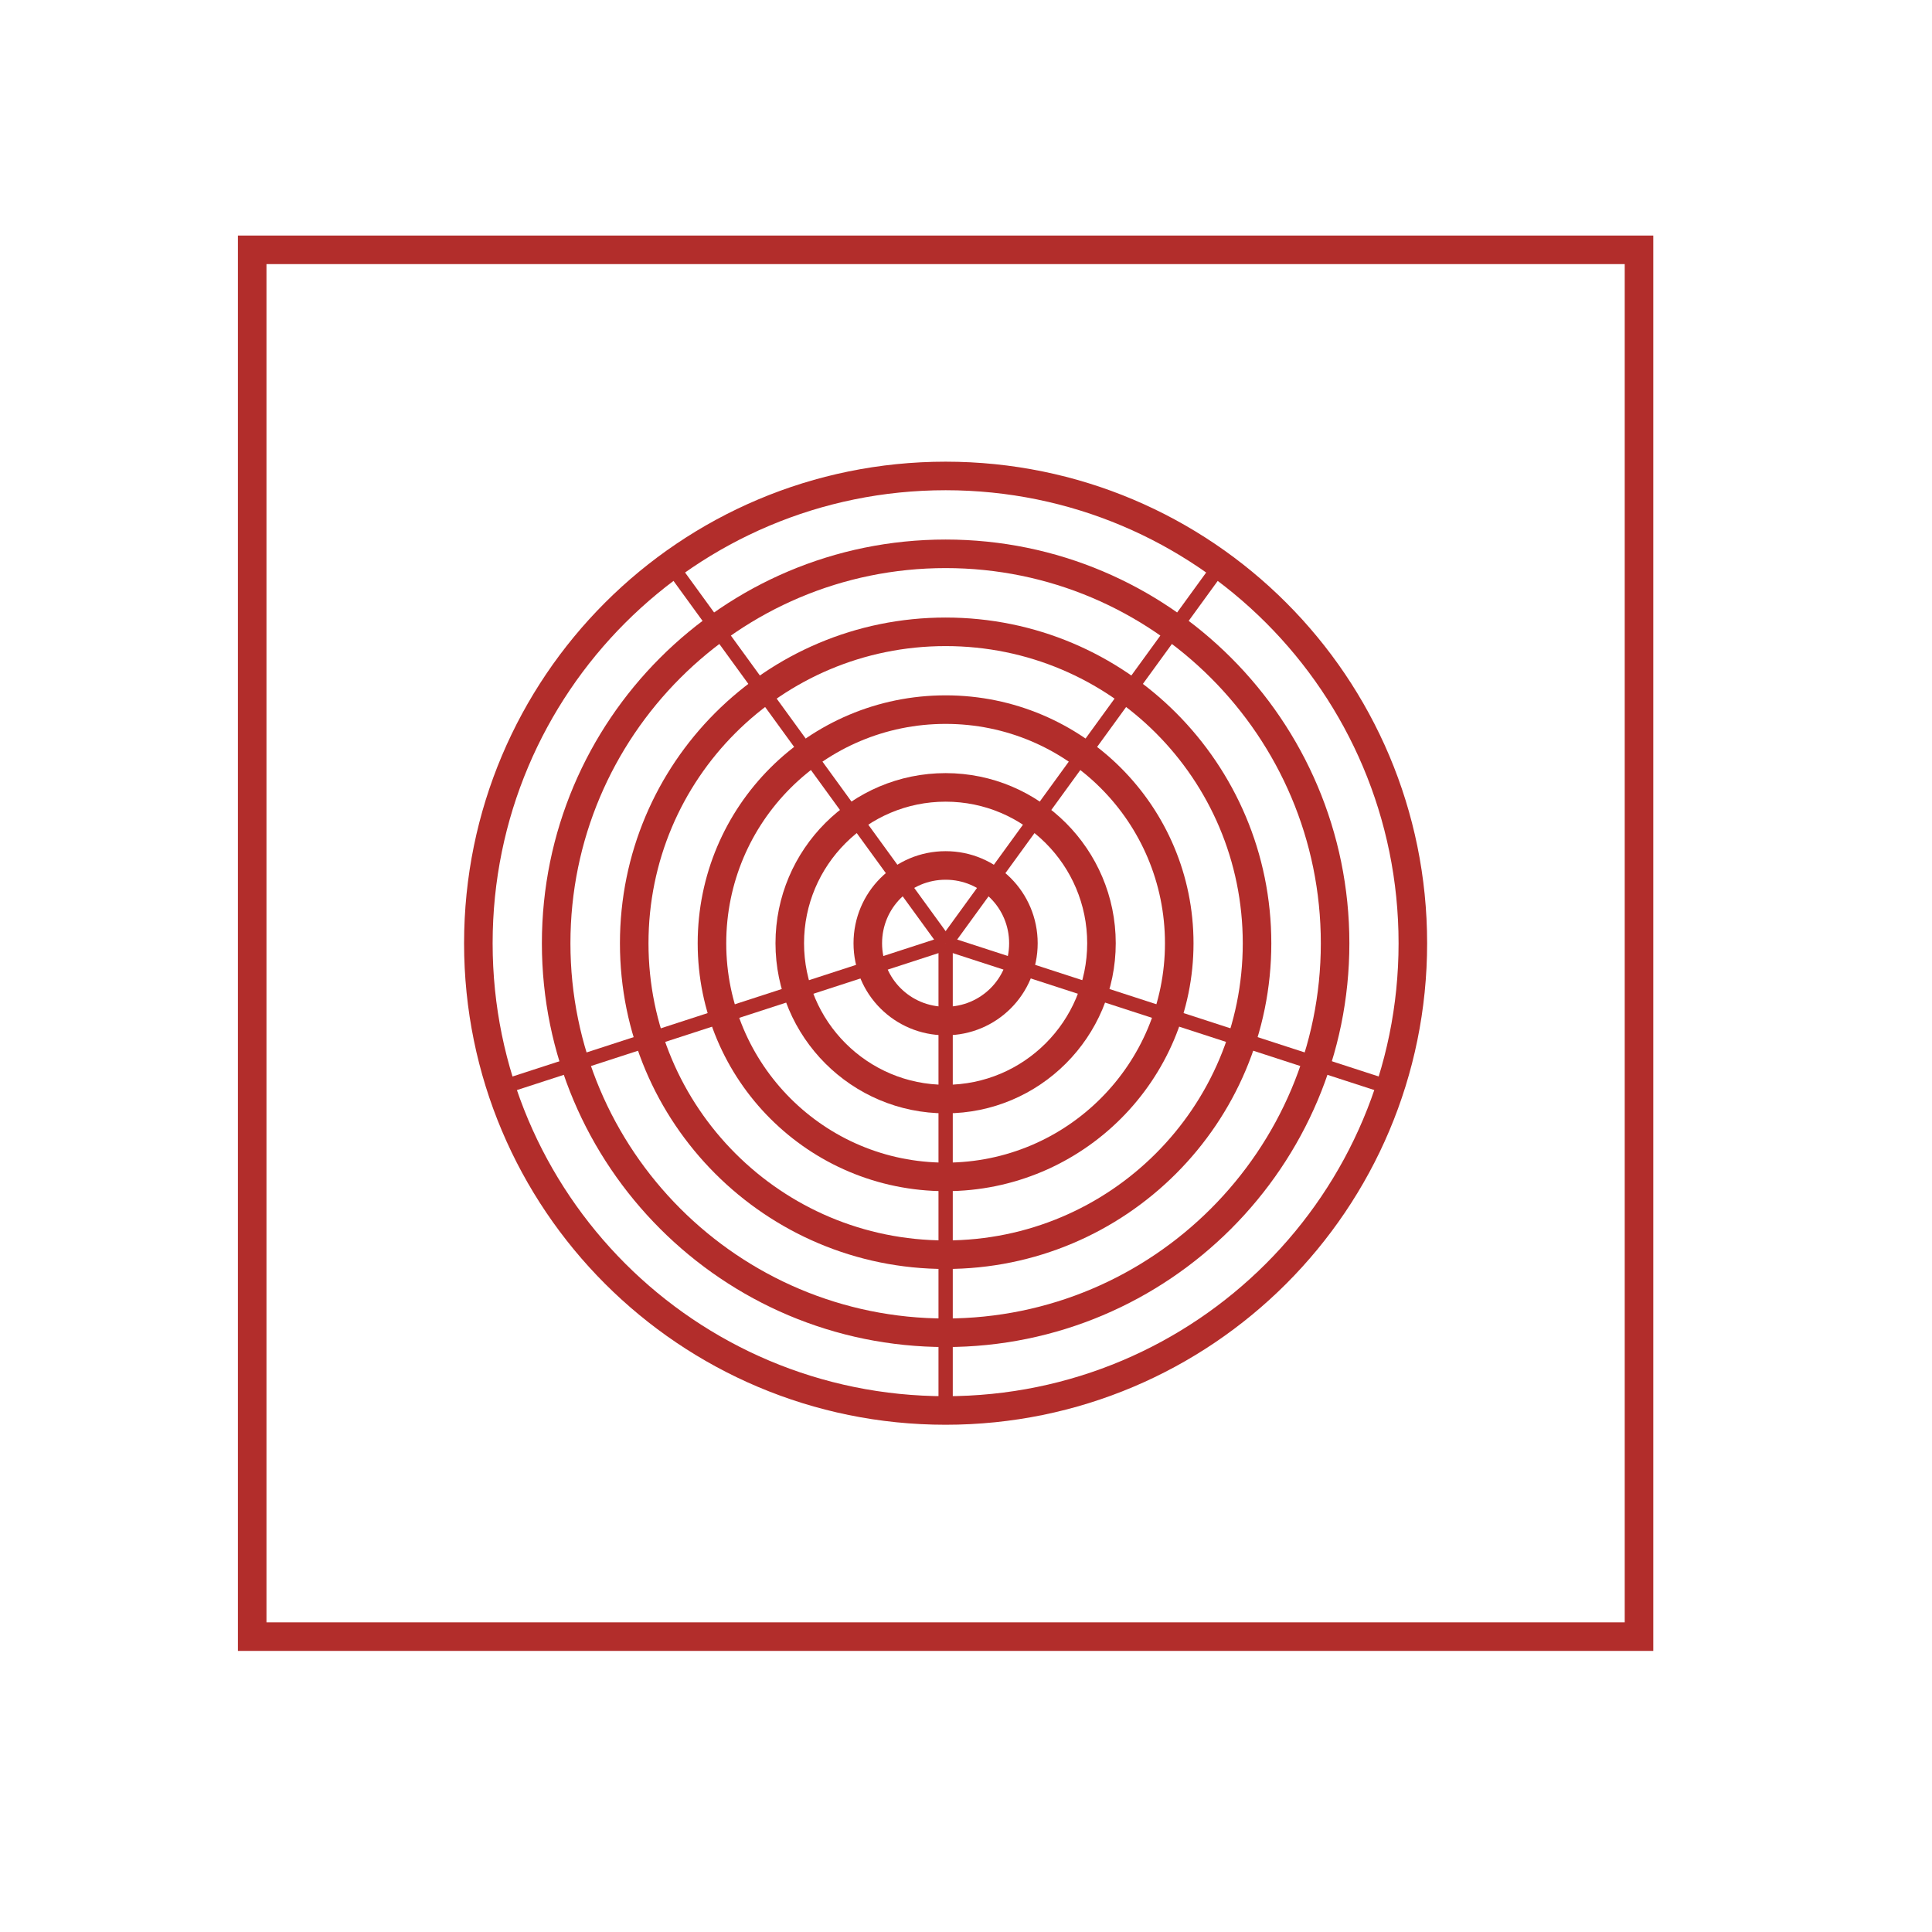
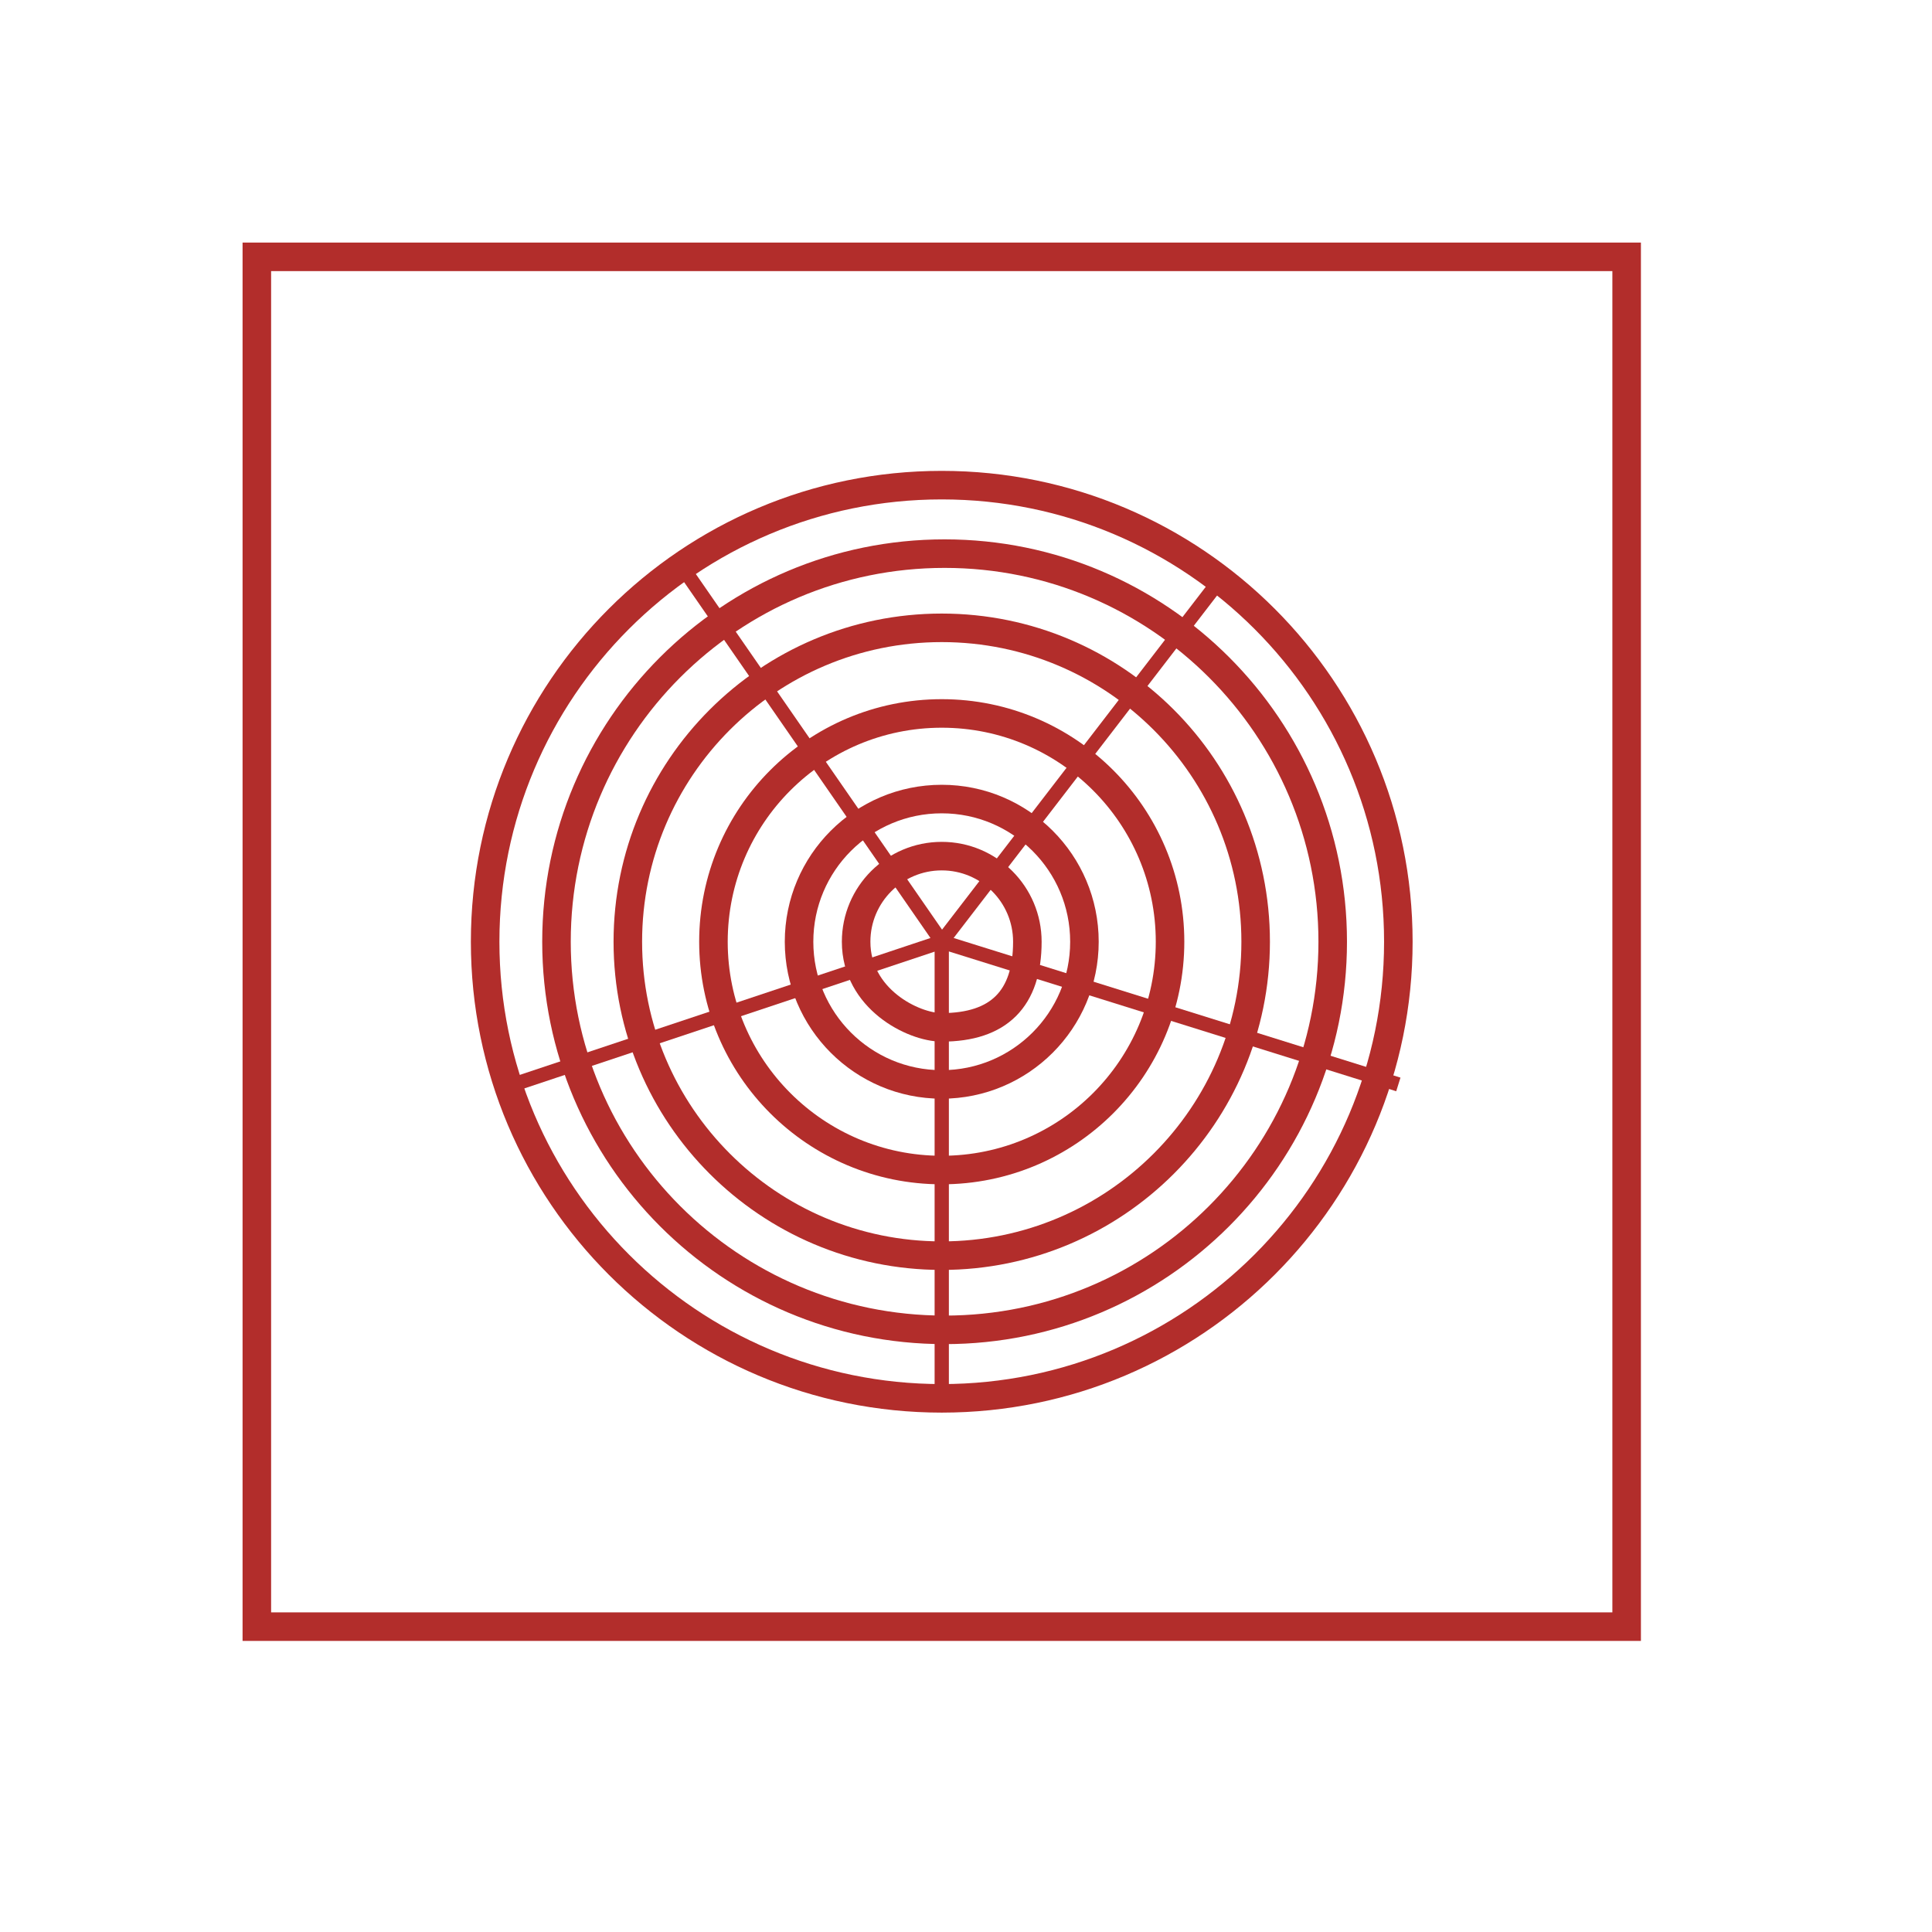
- <svg xmlns="http://www.w3.org/2000/svg" xmlns:xlink="http://www.w3.org/1999/xlink" version="1.1" id="Ebene_1" x="0px" y="0px" width="67.667px" height="67.667px" viewBox="0 0 67.667 67.667" enable-background="new 0 0 67.667 67.667" xml:space="preserve">
-   <g>
-     <defs>
-       <polygon id="SVGID_7_" points="188.833,-30.851 728.833,-29.394 728.833,611.75 188.833,610.293   " />
-     </defs>
-     <clipPath id="SVGID_2_">
-       <use xlink:href="#SVGID_7_" overflow="visible" />
-     </clipPath>
-   </g>
-   <g>
-     <defs>
-       <polygon id="SVGID_9_" points="188.833,-30.851 728.833,-29.394 728.833,611.75 188.833,610.293   " />
-     </defs>
-     <clipPath id="SVGID_4_">
-       <use xlink:href="#SVGID_9_" overflow="visible" />
-     </clipPath>
-   </g>
-   <path fill="none" stroke="#B22D2B" stroke-miterlimit="10" d="M33.12,49.401c-9.046,0-16.366-7.32-16.366-16.364  c0-9.047,7.32-16.367,16.366-16.367c9.044,0,16.364,7.319,16.364,16.367C49.484,42.081,42.164,49.401,33.12,49.401z" />
-   <circle fill="none" stroke="#B22D2B" stroke-miterlimit="10" cx="33.12" cy="33.038" r="13.641" />
-   <path fill="none" stroke="#B22D2B" stroke-miterlimit="10" d="M33.12,43.945c-6.034,0-10.907-4.876-10.907-10.907  c0-6.035,4.873-10.909,10.907-10.909c6.033,0,10.907,4.874,10.907,10.909C44.027,39.068,39.153,43.945,33.12,43.945z" />
-   <path fill="none" stroke="#B22D2B" stroke-miterlimit="10" d="M41.302,33.038c0-4.524-3.66-8.184-8.182-8.184  c-4.523,0-8.184,3.66-8.184,8.184c0,4.521,3.661,8.182,8.184,8.182C37.642,41.219,41.302,37.559,41.302,33.038z" />
-   <path fill="none" stroke="#B22D2B" stroke-miterlimit="10" d="M33.12,38.494c-3.013,0-5.459-2.446-5.459-5.458  c0-3.012,2.447-5.458,5.459-5.458c3.012,0,5.458,2.446,5.458,5.458C38.578,36.048,36.132,38.494,33.12,38.494z" />
-   <path fill="none" stroke="#B22D2B" stroke-miterlimit="10" d="M35.844,33.038c0-1.51-1.215-2.726-2.724-2.726  c-1.511,0-2.726,1.215-2.726,2.726c0,1.509,1.215,2.723,2.726,2.723C34.629,35.76,35.844,34.546,35.844,33.038z" />
-   <line fill="none" stroke="#B22D2B" stroke-width="0.5" stroke-miterlimit="10" x1="33.12" y1="33.038" x2="33.12" y2="49.401" />
-   <line fill="none" stroke="#B22D2B" stroke-width="0.5" stroke-miterlimit="10" x1="33.12" y1="33.038" x2="48.686" y2="38.095" />
-   <line fill="none" stroke="#B22D2B" stroke-width="0.5" stroke-miterlimit="10" x1="33.12" y1="33.038" x2="42.741" y2="19.795" />
-   <line fill="none" stroke="#B22D2B" stroke-width="0.5" stroke-miterlimit="10" x1="33.12" y1="33.038" x2="23.498" y2="19.795" />
-   <line fill="none" stroke="#B22D2B" stroke-width="0.5" stroke-miterlimit="10" x1="33.12" y1="33.038" x2="17.554" y2="38.095" />
-   <rect x="8.833" y="8.75" fill="none" stroke="#B22D2B" stroke-miterlimit="10" width="48.572" height="48.572" />
+ <svg xmlns="http://www.w3.org/2000/svg" width="67.7" height="67.7">
+   <defs>
+     <path id="a" d="M189-31l540 2v641l-540-2z" />
+   </defs>
+   <defs>
+     <path id="b" d="M189-31l540 2v641l-540-2z" />
+   </defs>
+   <path fill="none" stroke="#B22D2B" stroke-miterlimit="10" d="M33 49a16 16 0 110-32 16 16 0 010 32z" />
+   <circle fill="none" stroke="#B22D2B" stroke-miterlimit="10" cx="33.1" cy="33" r="13.6" />
+   <path fill="none" stroke="#B22D2B" stroke-miterlimit="10" d="M33 44a11 11 0 110-22 11 11 0 010 22z" />
+   <path fill="none" stroke="#B22D2B" stroke-miterlimit="10" d="M41 33a8 8 0 10-16 0 8 8 0 0016 0z" />
+   <path fill="none" stroke="#B22D2B" stroke-miterlimit="10" d="M33 38a5 5 0 110-10 5 5 0 010 10z" />
+   <path fill="none" stroke="#B22D2B" stroke-miterlimit="10" d="M36 33a3 3 0 10-6 0c0 2 2 3 3 3 2 0 3-1 3-3z" />
+   <path fill="none" stroke="#B22D2B" stroke-width=".5" stroke-miterlimit="10" d="M33 33v16M33 33l16 5M33 33l10-13M33 33l-9-13M33 33l-15 5" />
+   <path fill="none" stroke="#B22D2B" stroke-miterlimit="10" d="M9 9h48v48H9z" />
</svg>
